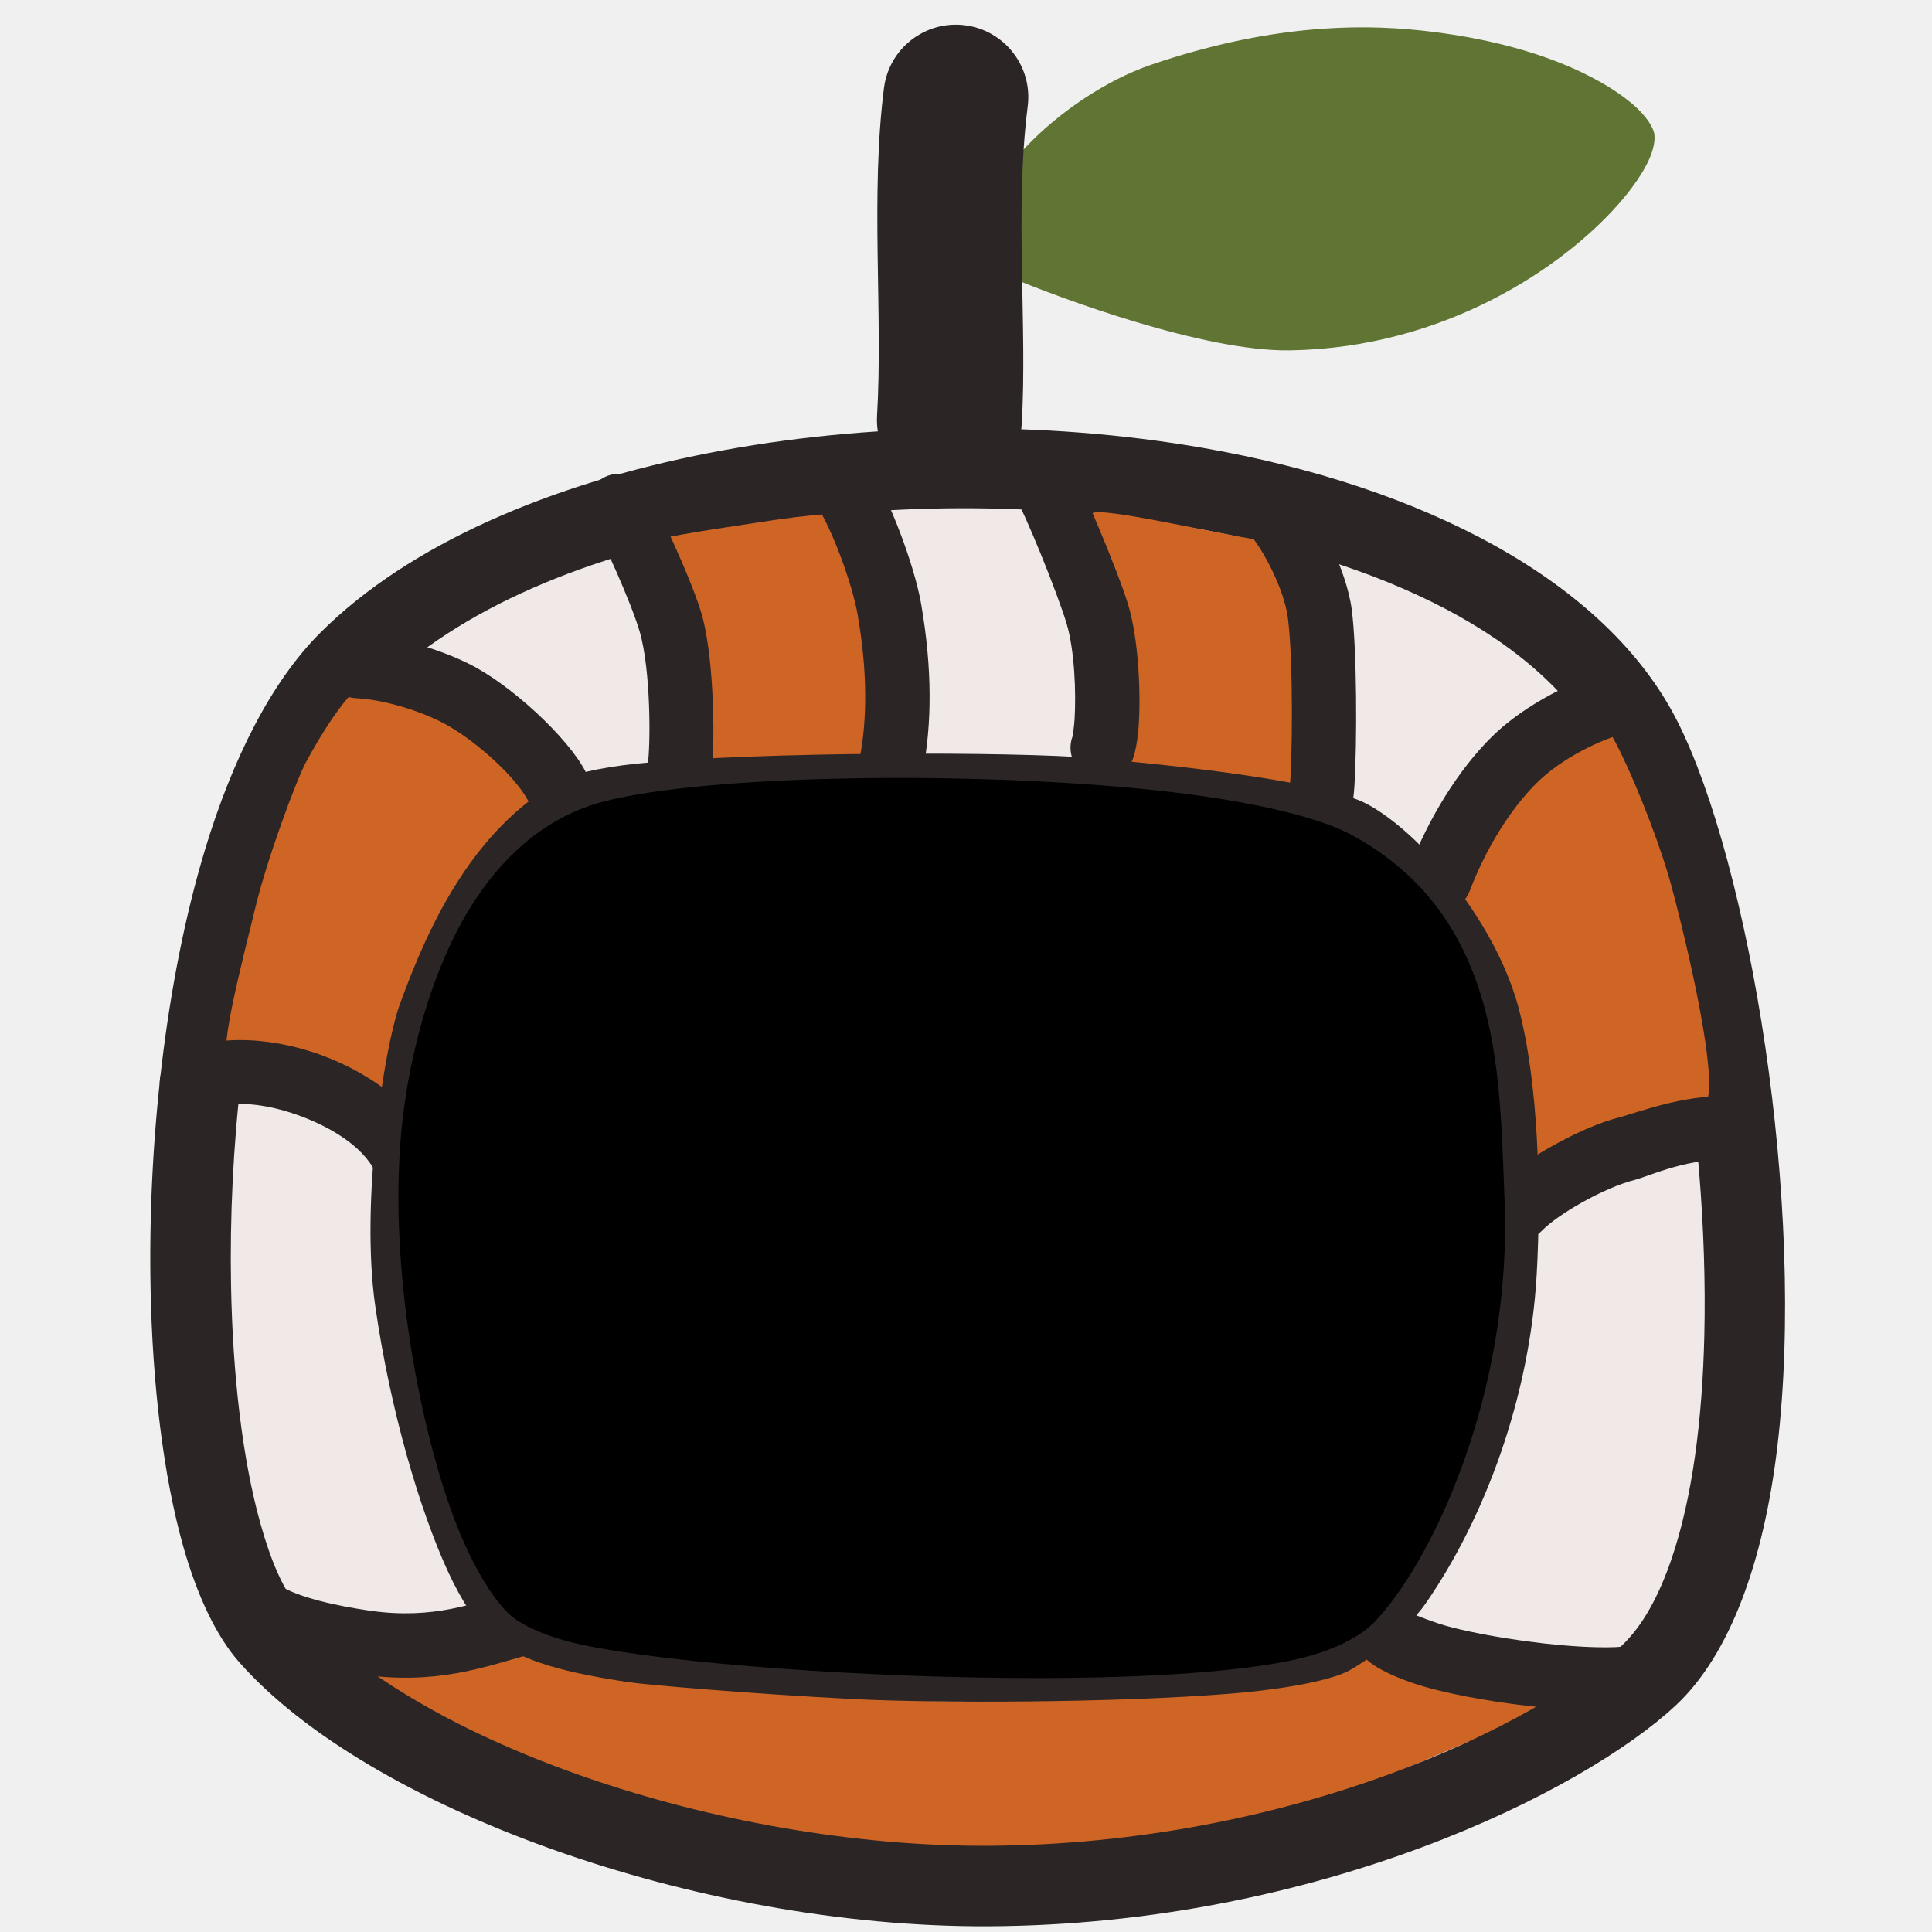
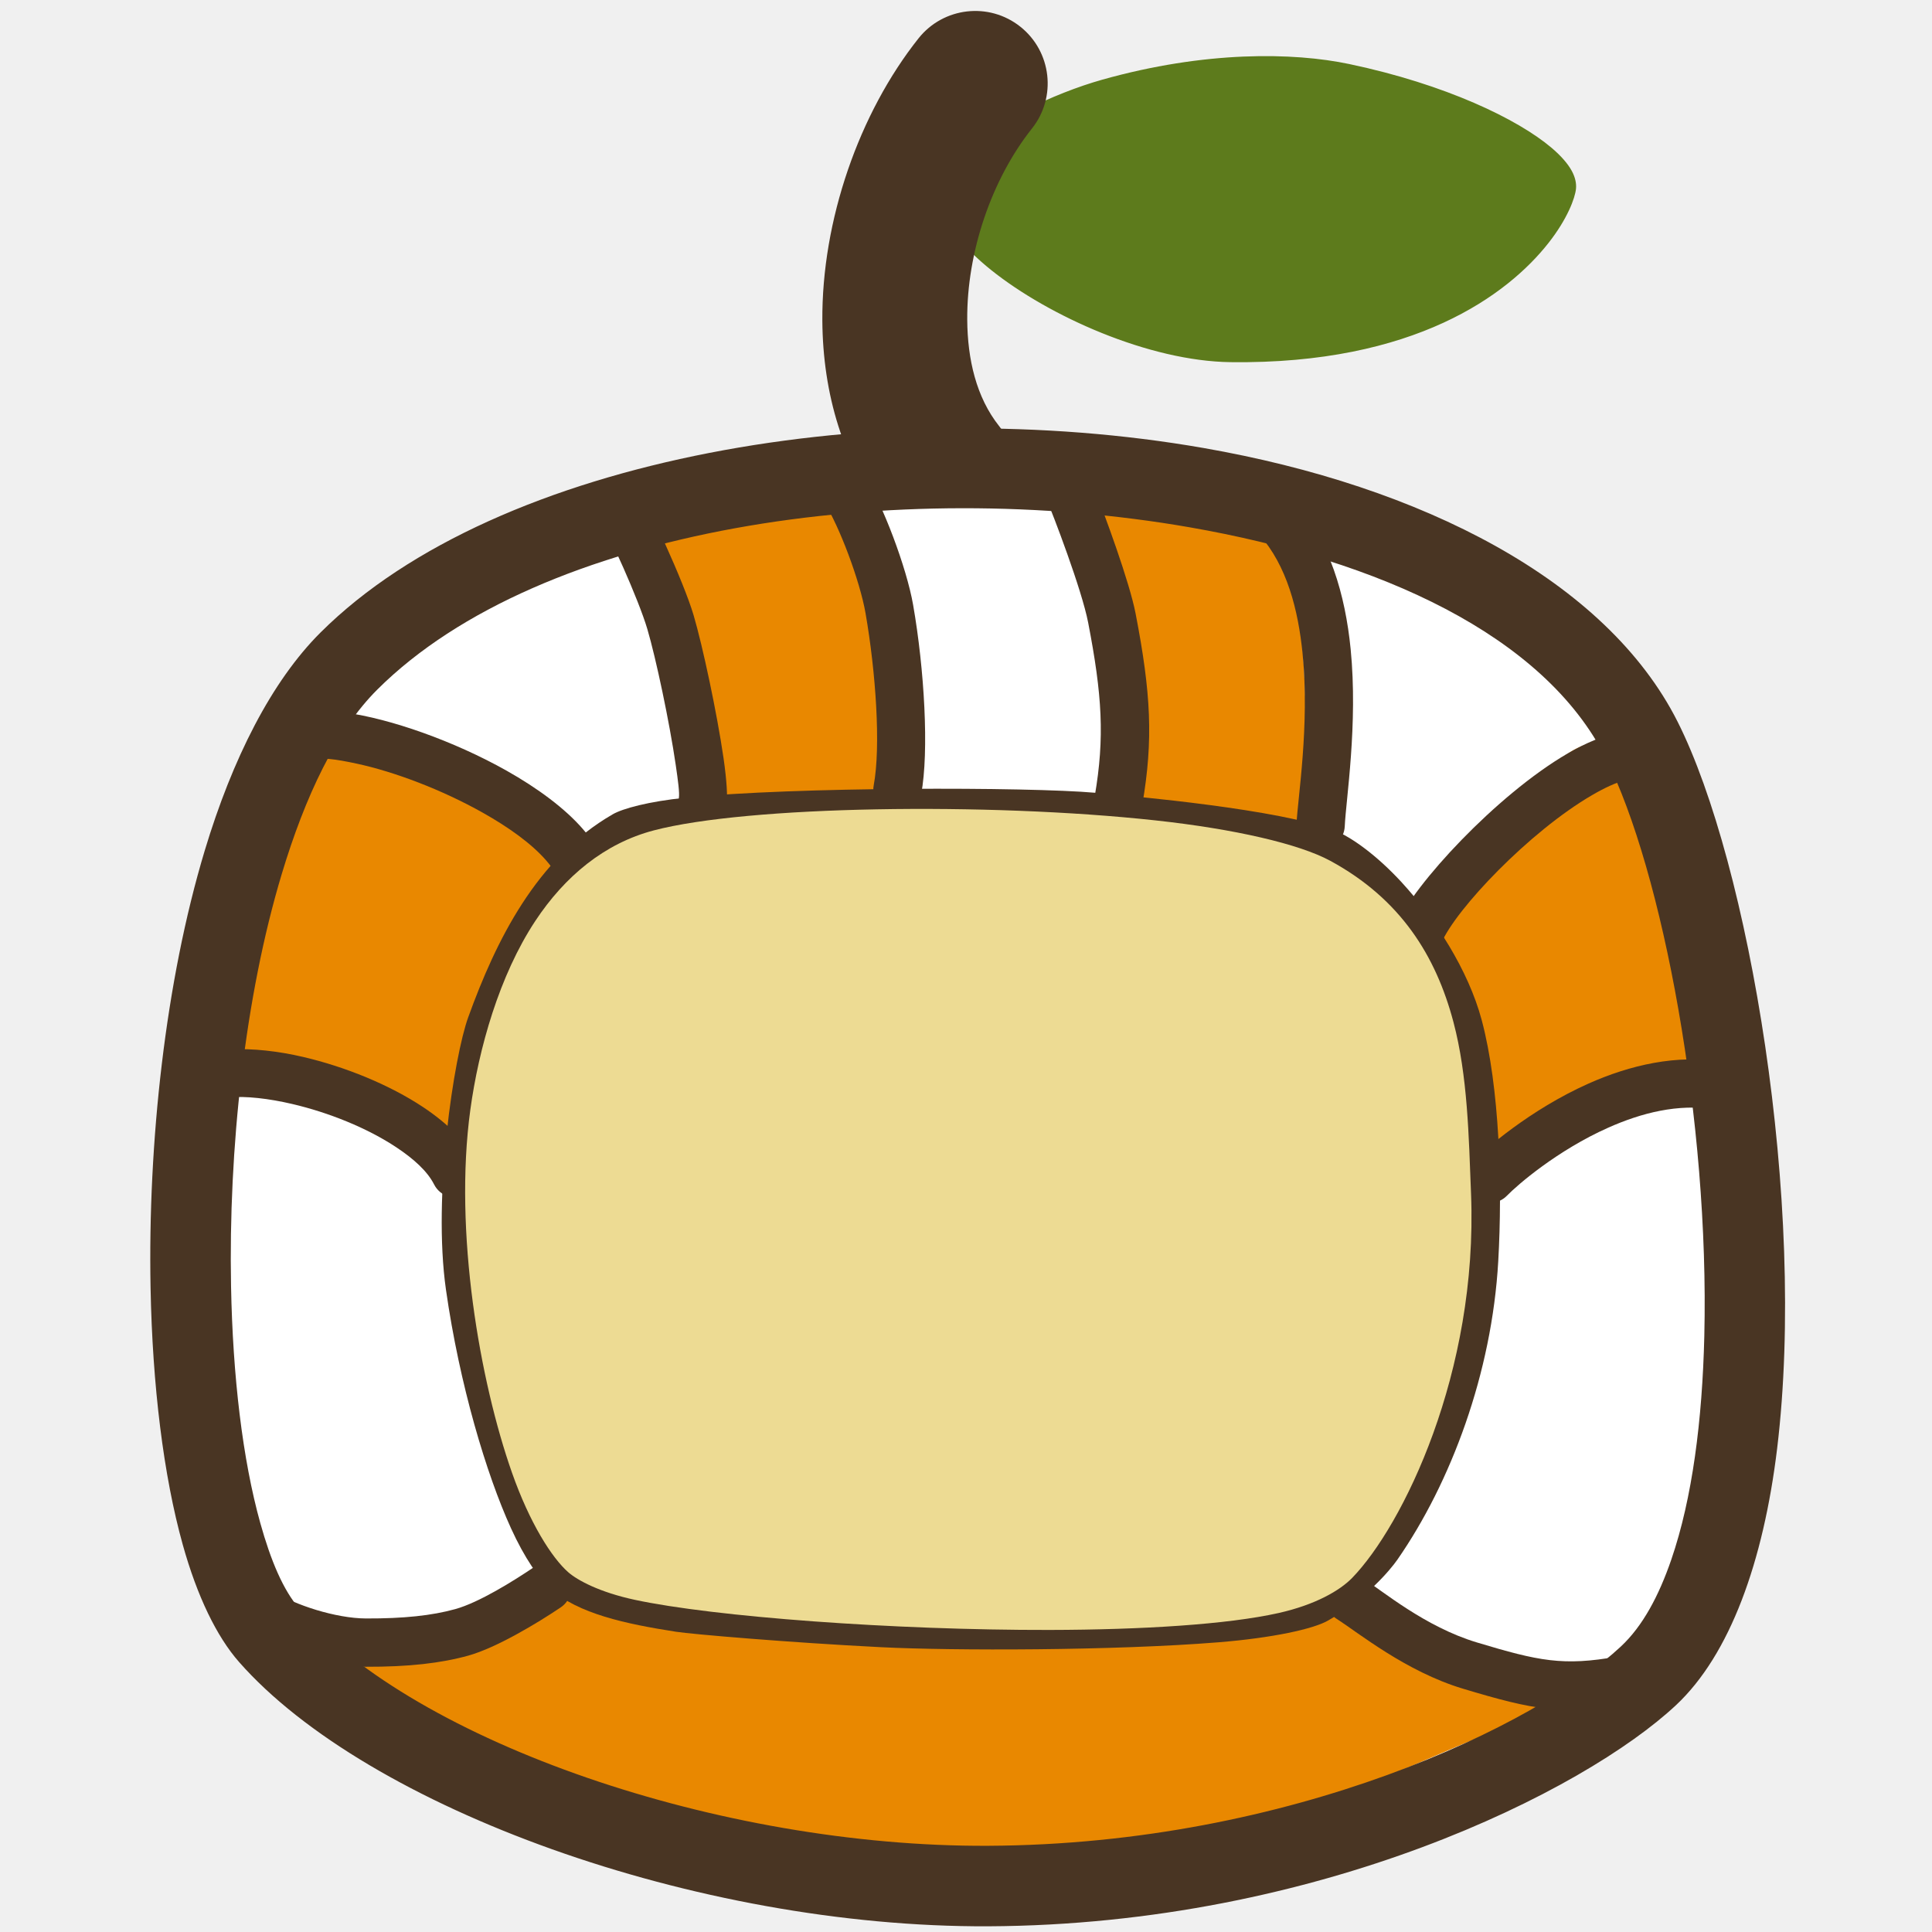
<svg xmlns="http://www.w3.org/2000/svg" xml:space="preserve" style="fill-rule:evenodd;clip-rule:evenodd;stroke-linejoin:round;stroke-miterlimit:2" viewBox="0 0 240 240">
+   <path d="M1288.03 364.478c-121.3 7.598-290.485-58.047-311.248-104.862-17.236-38.863 83.088-90.286 151.868-111.623 105.36-32.683 197.97-38.227 257.56-32.475 147.19 14.208 244.29 56.896 244.08 80.684-.22 24.477-68.14 151.105-342.26 168.276Z" style="fill:#5d7b1c" transform="matrix(.11477 .01029 -.01263 .1409 9.652 -21.12)" />
+   <path d="M1289.03 375.05c-87.59 5.487-199.45-25.888-265.99-61.868-30.572-16.532-51.612-34.429-58.501-49.963-6.528-14.718-1.006-31.134 14.098-47.253 29.103-31.064 95.183-62.31 145.383-77.883 107.87-33.461 202.71-38.984 263.72-33.095 105.89 10.221 186.43 35.101 225.22 57.304 11.35 6.497 19.41 12.94 24.14 18.758 4.38 5.395 6.25 10.585 6.21 15.228-.08 8.261-6.33 27.086-24.32 49.605-38.53 48.218-131.87 116.759-329.96 129.167Zm-1.99-21.145c185.67-11.63 274.02-74.396 310.12-119.59 14-17.518 20.06-31.762 20.11-38.189.02-1.616-1.56-3.186-3.46-5.115-3.56-3.628-8.93-7.422-15.81-11.366-36.71-21.006-113.14-43.927-213.32-53.597-58.17-5.614-148.55-.049-251.4 31.854-39.78 12.341-90.58 35.026-121.2 59.369-9.31 7.398-16.712 14.878-20.9 22.293-3.207 5.679-4.476 11.217-2.155 16.449 5.569 12.558 23.695 26.135 48.415 39.5 62.47 33.777 167.36 63.543 249.6 58.392Z" style="fill:#5d7b1c" transform="matrix(.11477 .01029 -.01263 .1409 9.652 -21.12)" />
+   <path d="M979.272 77.94c1.934-12.471 5.479-14.55 7.913-4.641s2.839 28.078.906 40.549c-3.127 20.16-5.071 49.143-5.033 76.22.022 15.688.699 30.834 2.479 42.324 1.933 12.473 1.526 30.642-.908 40.547-2.434 9.905-5.98 7.819-7.913-4.654-3.295-21.265-4.881-48.768-4.921-77.804-.056-40.005 2.858-82.755 7.477-112.541Z" style="fill:#493523" transform="matrix(1.59803 0 0 .31186 -1450.803 -19.544)" />
  <g transform="matrix(.25413 0 0 .25413 -166.74 -8.307)">
-     <path d="M826.689 355.803c-91.934 91.579-98.175 408.993-38.941 476.309 60.003 68.191 214.392 123.141 351.382 122.511 155.43-.714 279.95-62.681 322.81-102.788 79.28-74.187 44.83-361.859-3.33-457.476-81.42-161.651-492.873-177.064-631.921-38.556Z" style="fill:#f1e8e8" />
+     <path d="M826.689 355.803c-91.934 91.579-98.175 408.993-38.941 476.309 60.003 68.191 214.392 123.141 351.382 122.511 155.43-.714 279.95-62.681 322.81-102.788 79.28-74.187 44.83-361.859-3.33-457.476-81.42-161.651-492.873-177.064-631.921-38.556Z" style="fill:#fff" />
    <clipPath id="a">
      <path d="M826.689 355.803c-91.934 91.579-98.175 408.993-38.941 476.309 60.003 68.191 214.392 123.141 351.382 122.511 155.43-.714 279.95-62.681 322.81-102.788 79.28-74.187 44.83-361.859-3.33-457.476-81.42-161.651-492.873-177.064-631.921-38.556Z" />
    </clipPath>
    <g clip-path="url(#a)">
-       <path d="M911.94 841.62c-1.347-.861-47.922 7.999-64.003 3.979-12.61-3.153-26.813-5.313-38.537-9.221-1.324-.441-9.249-2.622-9.112-2.45 3.28 4.108 21.542 21.092 31.026 26.671 11.131 6.548 21.838 13.928 33.117 20.207 19.529 10.871 42.352 21.555 63.389 28.963 28.098 9.895 51.238 15.83 74.9 21.405 27.54 6.489 45.96 3.493 72.36 6.59 22.82 2.678 145.61-3.364 161.43-6.526 36.19-7.235 50.53-14.584 82.8-24.835 14.12-4.484 40.39-16.479 54-22.072 29.51-12.135 29.1-15.711 48.43-26.168 3.84-2.074-86.12-16.83-96.56-15.437-25.77 3.435-60.54 13.829-86.35 17.196-24.51 3.197-43.62.844-68.3 2.607-43.41 3.101-92.98 2.286-135.65-4.45-16.13-2.548-32.12.646-48.333-1.381-22.601-2.825-73.661-11.544-74.607-15.078Z" style="fill:#cf6525" />
+       <path d="M928.557 812.936c-8.284.231-68.611 37.543-84.692 33.523-12.61-3.152-10.006 2.831-9.505 4.382 3.966 12.29 76.659 46.159 97.695 53.567 28.099 9.895 49.676 16.817 73.335 22.392 27.54 6.489 43.29 7.867 69.69 10.964 22.82 2.678 145.61-3.364 161.43-6.526 36.19-7.235 50.53-14.584 82.8-24.835 14.12-4.484 40.39-16.479 54-22.072 29.51-12.135 23.51-5.776 40.93-19.184 9.59-7.386-22.36-8.229-47.78-13.834-21.05-4.64-41.35-39.986-45.56-37.357-11.16 6.971-100.24 15.002-185.18 24.439-24.57 2.729-190.46-25.924-207.163-25.459Z" style="fill:#e98800" transform="matrix(1 0 0 1 .002 0)" />
+       <path d="M770.719 293.412c-7.718 1.385 10.428 88.329 5.854 112.047-1.631 8.456 32.781 13.029 79.604 22.328 16.713 3.319 63.627 6.323 76.903.898 10.356-4.232 6.501-17.895 2.752-33.449-6.61-27.421-25.729-70.469-35.067-80.162-7.813-8.109-39.126 2.667-69.36-4.749-33.36-8.183-52.642-18.356-60.686-16.913Z" style="fill:#e98800" transform="rotate(-116.094 1177.66 255.64)" />
+       <path d="M914.065 293.431c-7.51 15.356-10.279 131.739-9.152 132.561 9.619 7.003 72.91-3.482 97.717-10.138 25.31-6.794 80.28-19.909 75.59-26.444-.25-.358.89-10.037 1.31-21.335.92-24.632 7.04-99.109 2.87-97.978-31.64 8.598-38.95 16.93-78.49 23.02-37.84 5.828-82.375-14.958-89.845.314Z" style="fill:#e98800" transform="rotate(119.041 903.152 363.732) skewX(8.007)" />
+       <path d="M854.913 353.219c.838 4.491 18.641 41.084 23.823 75.199 4.015 26.433.412 75.399 3.848 81.877 3.884 7.322 78.833 13.841 100.013 13.685 5.788-.043 4.262-80.533.614-107.677-4.377-32.563-15.833-47.446-19.804-47.94-8.736-1.088-23.514-6.937-41.421-9.884-31.17-5.131-67.517-7.641-67.073-5.26Z" style="fill:#e98800" transform="matrix(.82904 0 0 .92015 476.93 -41.696)" />
+       <path d="M845.069 368.554c2.977 9.452 19.264 29.101 26.665 57.38 5.372 20.526 8.345 57.125 8.91 58.907 1.013 3.201 82.781 3.918 101.233-2.159 8.087-2.664 4.096-36.397 1.534-64.13-2.872-31.104-16.823-64.596-20.859-64.413-25.008 1.128-45.042 3.882-70.445 6.698-5.559.616-47.524 6.176-47.038 7.717Z" style="fill:#e98800" transform="matrix(.80711 0 0 1.08156 290.889 -100.657)" />
    </g>
-     <path d="M812.804 341.864c86.982-86.644 275.826-117.351 431.626-90.183 106.61 18.592 196.9 64.63 231.75 133.827 34.82 69.125 63.13 235.381 48.64 355.229-6.68 55.218-23.03 100.754-49.44 125.464-44.67 41.804-174.15 107.352-336.16 108.097-142.963.657-303.622-58.023-366.243-129.189-10.991-12.491-20.492-32.192-27.5-57.272-9.433-33.765-14.855-77.945-15.759-125.719-1.341-70.857 7.214-149.67 26.468-213.606 13.552-45.002 32.643-82.766 56.618-106.648Zm27.771 27.879c-20.155 20.076-35.319 52.285-46.711 90.115-18.162 60.311-26.069 134.676-24.804 201.515.833 44.024 5.623 84.761 14.316 115.875 5.077 18.173 11.178 32.816 19.142 41.867 57.387 65.217 205.512 116.436 336.522 115.833 148.85-.684 268.41-59.069 309.46-97.479 10.63-9.945 18.47-24.667 24.57-42.378 10.34-30.07 15.17-68.282 16.15-109.268 2.5-104.574-20.21-227.091-48.18-282.614-30.29-60.127-110.73-96.608-203.37-112.763-143.08-24.95-317.218-.272-397.095 79.297Z" style="fill:#2b2525" />
-     <path d="M764.891 307.071c-7.718 1.385-14.206 49.572-11.584 63.917 3.097 16.942 2.678 22.817 2.922 25.211.873 8.568 55.485 23.005 102.308 32.304 16.713 3.32 47.434 6.516 71.878 6.468 20.08-.04 37.534-5.944 36.478-6.585-.379-.23 3.839-8.736-2.438-35.487-7.205-30.71-50.865-60.881-54.91-60.817-23.682.375-129.32-27.763-144.654-25.011Z" style="fill:#cf6525" transform="rotate(-116.093 1177.659 255.64)" />
-     <path d="M902.571 320.208c-1.679-.792-32.744 51.216-30.887 75.602.873 11.466.247 23.164 1.375 23.985 9.618 7.004 28.724 9.157 53.097 9.005 9.718-.06 51.667-6.29 76.474-12.946 25.31-6.794 80.28-19.909 75.59-26.444-.25-.358.89-10.037 1.31-21.335.92-24.632 22.01-60.516 7.6-58.972-3.3.354-47.2 16.289-86.74 22.379-37.841 5.827-83.953-4.725-97.819-11.274Z" style="fill:#cf6525" transform="rotate(119.041 903.153 363.734) skewX(8.007)" />
-     <path d="M860.298 354.69c8.845 10.188 20.118 111.629 17.531 127.909-2.181 13.733 106.721 23.007 101.794 20.013-.379-.23 4.36-60.034.711-87.178-4.376-32.563-17.367-47.181-21.339-47.675-23.941-2.982-104.97-20.296-98.697-13.069Z" style="fill:#cf6525" transform="matrix(.82905 0 0 .92015 476.929 -41.696)" />
-     <path d="M845.069 368.554c2.977 9.452 19.264 29.101 26.665 57.38 5.372 20.526-2.303 37.771-1.739 39.553 1.014 3.201 64.923 1.176 74.977.646 7.036-.37 34.741 2.287 29.814-.706-.379-.231 8.778-21.644 2.502-48.394-7.205-30.711-13.584-61.908-17.619-61.725-25.008 1.128-41.129 3.394-66.532 6.209-5.559.616-48.554 5.496-48.068 7.037Z" style="fill:#cf6525" transform="matrix(.80711 0 0 1.08156 290.889 -100.657)" />
-     <path d="M1346.03 821.305c1.01.43 11.39 4.809 20.22 7 21.12 5.238 49.92 9.107 69.91 9.566 6.83.157 12.4.115 15.61-.852 8.32-2.5 17.11 2.225 19.61 10.545 2.5 8.319-2.23 17.103-10.55 19.603-15.33 4.608-67.74.231-102.16-8.309-17.74-4.4-30.95-10.833-35.59-16.015-5.79-6.474-5.24-16.433 1.23-22.226 6.29-5.625 15.86-5.267 21.72.688ZM1374.54 468.213c-3.09 8.119-12.19 12.202-20.31 9.112-8.12-3.089-12.2-12.189-9.11-20.309 9.3-24.434 24.04-48.207 40.22-64.173 16.03-15.824 40.99-28.184 59.08-32.813 8.41-2.154 16.99 2.93 19.15 11.346 2.15 8.416-2.93 16.997-11.35 19.151-13.69 3.503-32.63 12.746-44.77 24.721-13.32 13.146-25.25 32.847-32.91 52.965Z" style="fill:#2b2525" />
-     <path d="M1337.07 452.348c-4.71 7.304-14.45 9.417-21.76 4.715-7.3-4.703-9.42-14.451-4.71-21.755 7.83-12.176 33.49-35.525 52.95-44.735 7.09-3.352 33.1-20.027 56.32-20.934 8.68-.339 16 6.433 16.34 15.114.34 8.68-6.43 16.003-15.11 16.342-18.39.718-38.47 15.278-44.08 17.933-14.61 6.912-34.07 24.182-39.95 33.32Z" style="fill:#2b2525" transform="rotate(11.219 447.354 913.806)" />
-     <path d="M774.723 833.479c-7.206-4.852-9.117-14.642-4.265-21.847 4.851-7.206 14.641-9.118 21.847-4.266 9.594 6.46 30.391 10.634 44.796 12.679 31.068 4.409 50.8-3.766 69.276-8.933 8.366-2.339 17.057 2.554 19.397 10.92 2.339 8.366-2.554 17.058-10.92 19.397-21.89 6.121-45.367 15.007-82.176 9.783-18.753-2.661-45.465-9.324-57.955-17.733ZM942.484 410.137c3.93 7.748.83 17.228-6.918 21.157-7.747 3.93-17.227.83-21.157-6.918-6.298-12.418-27.795-31.516-43.242-39.093-12.718-6.239-29.088-10.735-40.971-11.29-8.678-.404-15.394-7.778-14.989-16.456.405-8.677 7.778-15.394 16.456-14.989 15.462.721 36.82 6.355 53.368 14.472 20.734 10.171 49 36.449 57.453 53.117Z" style="fill:#2b2525" />
-     <path d="M994.518 294.73c-4.686-7.315-2.551-17.058 4.764-21.744 7.318-4.686 17.058-2.551 21.738 4.764 8.91 13.901 20.97 45.665 24.25 64.461 5.62 32.211 5.12 59.095 1.1 80.551-1.6 8.538-9.83 14.172-18.37 12.572-8.54-1.599-14.17-9.83-12.57-18.368 3.46-18.473 3.66-41.616-1.17-69.348-2.69-15.407-12.44-41.493-19.742-52.888Z" style="fill:#2b2525" transform="matrix(1 0 0 1 61.09 -14.473)" />
-     <path d="M980.618 295.923c-5.242-6.926-3.875-16.806 3.052-22.049 6.926-5.243 16.81-3.875 22.05 3.051 4.62 6.107 22.64 44.778 27.68 61.868 6.71 22.705 6.67 67.807 4.82 79.413-1.36 8.579-9.43 14.436-18.01 13.07-8.58-1.366-14.44-9.439-13.07-18.018 1.52-9.58 1.61-46.808-3.93-65.549-4.206-14.246-18.739-46.695-22.592-51.786Z" style="fill:#2b2525" transform="matrix(1 0 0 1 -34.444 -6.426)" />
-     <path d="M962.358 407.023c2.931 8.177-1.328 17.196-9.506 20.127-8.178 2.931-17.197-1.328-20.128-9.506-4.99-13.923-21.456-24.285-38.455-30.521-10.852-3.98-22.185-6.141-31.891-5.654-4.74.238-9.021.992-12.218 2.995-7.363 4.611-17.084 2.377-21.694-4.986-4.611-7.362-2.377-17.083 4.986-21.694 16.122-10.097 44.933-10.018 71.658-.215 26.194 9.609 49.558 27.999 57.248 49.454Z" style="fill:#2b2525" transform="translate(-91.873 190.88)" />
-     <path d="M1007.14 431.528c.03-.191.07-.437.09-.629 1.68-13.792 2.03-65.306-.66-85.568-1.91-14.349-11.842-31.852-15.366-36.507-5.242-6.926-3.875-16.806 3.052-22.049 6.924-5.243 16.804-3.876 22.054 3.051 4.95 6.542 18.79 31.193 21.47 51.359 2.59 19.543 2.63 65.879 1.32 86.445-.5 7.729-1.7 12.953-2.41 14.606-3.41 7.988-12.67 11.701-20.65 8.286-7.44-3.179-11.17-11.424-8.9-18.994Z" style="fill:#2b2525" transform="matrix(1 0 0 1 279.083 -10.652)" />
-     <path d="M1006.13 402.578c.09-.565.77-5.102.96-8.566.75-13.152-.04-33.302-3.88-46.303-4.263-14.438-21.098-56.064-25.002-61.223-5.243-6.927-3.876-16.807 3.051-22.05 6.926-5.242 16.806-3.875 22.051 3.051 4.57 6.038 25.1 54.408 30.09 71.306 4.73 16.011 6.04 40.795 5.12 56.991-.49 8.823-1.92 15.566-3.23 18.633-3.41 7.988-12.67 11.701-20.66 8.287-7.81-3.339-11.53-12.264-8.5-20.126Z" style="fill:#2b2525" transform="matrix(1 0 0 1 174.325 -10.069)" />
-     <path d="M917.803 399.97c23.163-13.365 237.317-14.306 289.407-9.706 24.25 2.141 111.17 9.3 144.38 22.189 19.08 7.406 62.72 54.055 74.98 100.127 10.65 40.02 12.07 98.678 9.5 143.852-3.72 65.484-27.61 129.369-58.76 174.299-3.8 5.482-15.72 19.036-34.32 29.786-25.35 14.649-204.16 16.141-267.9 12.928-57.27-2.887-117.934-8.02-127.528-9.513-25.641-3.99-50.265-7.251-64.439-19.924-17.197-15.376-44.838-90.154-56.537-172.04-7.851-54.947 4.455-136.12 12.641-158.752 15.366-42.482 36.343-88.877 78.576-113.246Z" style="fill:#cebaba" transform="matrix(.85453 0 0 .85453 156.55 93.3)" />
-     <path d="M903.995 376.039c6.173-3.562 22.24-7.829 45.01-10.14 69.745-7.078 218.115-6.912 260.635-3.157 25.53 2.254 116.97 10.381 151.95 23.954 10.01 3.888 25.82 15.219 41.46 32.245 20.58 22.416 41.75 54.689 50.22 86.536 11.29 42.438 13.11 104.62 10.39 152.523-4.03 70.821-29.95 139.882-63.64 188.474-4.81 6.938-19.67 24.36-43.21 37.965-9.19 5.311-34.79 10.753-68.6 13.478-66.4 5.35-169.13 5.41-214.51 3.122-58.56-2.952-120.576-8.28-130.385-9.806-31.551-4.91-61.166-11.034-78.607-26.628-6.906-6.174-15.846-19.015-24.314-37.611-15.542-34.13-32.537-90.77-41.16-151.118-8.51-59.561 5.138-147.526 14.011-172.058 17.472-48.304 42.729-100.071 90.75-127.779Zm425.835 460.168c13.29-7.822 22.03-17.258 24.78-21.218 28.61-41.27 50.46-99.979 53.88-160.126 2.41-42.444 1.38-97.578-8.62-135.18-6.24-23.441-22.37-46.868-37.52-63.367-8.2-8.927-15.5-16.067-20.76-18.105-31.45-12.206-113.85-18.398-136.81-20.425-35.8-3.162-149.56-3.587-222.396.901-23.185 1.429-48.749 5.449-52.082 5.983-35.544 21.252-51.991 61.719-65.094 97.944-7.498 20.731-18.463 95.113-11.271 145.446 6.682 46.771 18.773 91.12 30.956 122.266 6.35 16.233 11.526 28.508 16.646 33.086 4.111 3.676 10.005 5.395 16.464 7.077 10.303 2.681 21.943 4.297 33.807 6.143 9.379 1.459 68.69 6.397 124.67 9.219 43.85 2.211 143.13 2.157 207.29-3.014 20.5-1.652 44.18-6.262 46.06-6.63Z" style="fill:#2b2525" transform="matrix(.85453 0 0 .85453 156.55 93.3)" />
-     <path d="M958.915 455.014c69.474-18.271 294.266-12.88 342.812 13.444 57.595 31.224 56.108 94.109 58.39 151.927 3.358 85.19-30.823 158.578-54.87 183.395-30.532 31.498-355.496 15.323-378.662-5.027-21.41-18.809-53.596-133.602-41.722-220.666 6.531-47.89 27.75-110.896 74.052-123.073Z" />
-     <path d="M950.909 424.57c50.766-13.351 180.963-15.252 271.894-5.374 42.709 4.639 77.274 12.555 93.93 21.588 37.479 20.319 56.107 50.658 65.362 85.605 7.674 28.993 8.238 61.54 9.477 92.755 3.794 96.191-36.566 178.523-63.722 206.544-6.35 6.548-19.167 13.869-38.42 18.169-27.447 6.129-73.361 9.006-123.932 9.1-84.436.159-182.142-7.097-225.188-16.358-18.084-3.892-29.686-9.967-34.5-14.197-8.71-7.65-20.29-26.167-29.621-52.714-17.358-49.384-31.502-129.976-22.517-195.855 4.506-33.04 15.53-72.187 34.778-101.363 15.619-23.675 36.537-41.083 62.459-47.9Zm-4.126 348.871c32.668 9.72 133.023 16.718 218.595 16.558 35.344-.067 68.192-1.426 92.768-4.62 10.408-1.354 22.91-4.683 26.482-5.669 20.688-23.507 46.862-86.218 44.033-158.084-.863-21.817-1.034-44.407-4.554-65.536-4.017-24.16-12.536-46.487-37.377-59.96-12.476-6.762-38.753-10.87-70.72-14.343-83.3-9.047-202.583-8.558-249.089 3.672-14.787 3.89-24.32 17.189-31.925 32.046-10.298 20.11-16.119 44.133-18.942 64.836-7.639 56.01 4.773 124.483 19.532 166.47 3.32 9.445 8.76 20.054 11.197 24.63Z" />
+     <path d="M812.804 341.864c86.982-86.644 275.826-117.351 431.626-90.183 106.61 18.592 196.9 64.63 231.75 133.827 34.82 69.125 63.13 235.381 48.64 355.229-6.68 55.218-23.03 100.754-49.44 125.464-44.67 41.804-174.15 107.352-336.16 108.097-142.963.657-303.622-58.023-366.243-129.189-10.991-12.491-20.492-32.192-27.5-57.272-9.433-33.765-14.855-77.945-15.759-125.719-1.341-70.857 7.214-149.67 26.468-213.606 13.552-45.002 32.643-82.766 56.618-106.648Zm27.771 27.879c-20.155 20.076-35.319 52.285-46.711 90.115-18.162 60.311-26.069 134.676-24.804 201.515.833 44.024 5.623 84.761 14.316 115.875 5.077 18.173 11.178 32.816 19.142 41.867 57.387 65.217 205.512 116.436 336.522 115.833 148.85-.684 268.41-59.069 309.46-97.479 10.63-9.945 18.47-24.667 24.57-42.378 10.34-30.07 15.17-68.282 16.15-109.268 2.5-104.574-20.21-227.091-48.18-282.614-30.29-60.127-110.73-96.608-203.37-112.763-143.08-24.95-317.218-.272-397.095 79.297Z" style="fill:#493523" />
+     <path d="M1309.62 824.101c-5.5-3.5-7.12-10.803-3.62-16.298 3.5-5.496 10.8-7.117 16.3-3.618 9.49 6.045 30.34 23.711 55.69 31.341 30.27 9.112 42.15 11.664 68.77 6.933 6.41-1.141 12.54 3.142 13.68 9.556 1.14 6.415-3.14 12.549-9.55 13.689-30.84 5.48-44.65 2.985-79.71-7.57-27.9-8.399-51.11-27.379-61.56-34.033ZM1360.64 493.734c-2.55 5.998-9.48 8.802-15.48 6.258-6-2.544-8.8-9.479-6.26-15.477 8.11-19.119 48.51-63.111 83.48-83.507 17.76-10.359 34.61-14.169 46.28-9.955 6.12 2.214 9.3 8.986 7.09 15.114-2.22 6.128-8.99 9.305-15.12 7.091-2.62-.947-5.77-.437-9.28.504-5.28 1.418-11.06 4.133-17.07 7.641-30.58 17.83-66.55 55.617-73.64 72.331Z" style="fill:#493523" transform="matrix(1 0 0 1 .002 0)" />
+     <path d="M1317.02 438.822c-3.52 5.478-10.84 7.062-16.31 3.536-5.48-3.527-7.07-10.838-3.54-16.316 4.41-6.844 22.6-30.57 48.37-48.746 17.89-12.616 39.35-22.449 62.26-23.101 6.51-.186 11.95 4.951 12.13 11.464.19 6.513-4.95 11.951-11.46 12.136-18.21.518-35.1 8.768-49.32 18.795-22.39 15.789-38.3 36.287-42.13 42.232Z" style="fill:#493523" transform="rotate(11.219 447.359 913.805)" />
+     <path d="M776.921 830.215c-5.405-3.639-6.838-10.981-3.199-16.386 3.638-5.404 10.98-6.838 16.385-3.199 9.629 6.484 30.224 13.14 44.826 13.194 18.514.068 32.227-1.395 43.724-4.574 11.65-3.222 28.521-13.788 38.356-20.417 5.402-3.642 12.745-2.212 16.387 3.19 3.642 5.403 2.212 12.745-3.191 16.387-11.552 7.788-31.574 19.811-45.258 23.595-13.18 3.645-28.882 5.507-50.105 5.428-18.885-.07-45.472-8.834-57.925-17.218ZM953.316 462.899c.757 6.471-3.882 12.339-10.353 13.096-6.471.758-12.34-3.881-13.097-10.352-.481-4.11-3.1-8.117-6.653-12.221-7.231-8.354-18.442-16.343-31.081-23.46-19.859-11.184-43.271-20.077-61.834-24.034-9.853-2.1-17.947-3.392-22.372-1.409-5.946 2.664-12.936 0-15.6-5.945-2.664-5.946-.001-12.936 5.945-15.601 5.783-2.591 15.162-3.491 26.751-1.931 21.693 2.92 52.911 13.828 78.696 28.348 15.262 8.595 28.613 18.492 37.346 28.58 7.092 8.193 11.292 16.724 12.252 24.929Z" style="fill:#493523" transform="matrix(1 0 0 1 .002 0)" />
+     <path d="M997.831 292.608c-3.514-5.487-1.913-12.794 3.569-16.308 5.49-3.515 12.8-1.914 16.31 3.572 8.71 13.588 20.48 44.642 23.68 63.015 5.48 31.395 7.85 71.567 3.93 92.48-1.2 6.404-7.37 10.629-13.77 9.429-6.41-1.199-10.63-7.372-9.43-13.776 3.56-19.017.99-55.529-3.99-84.078-2.75-15.83-12.8-42.626-20.299-54.334Z" style="fill:#493523" transform="matrix(1 0 0 1 61.091 -14.473)" />
+     <path d="M983.756 293.549c-3.932-5.195-2.907-12.605 2.288-16.537 5.195-3.932 12.605-2.907 16.536 2.288 4.53 5.98 22.11 43.873 27.05 60.607 4.39 14.857 11.4 47.69 14.61 69.775 1.58 10.897 2.08 19.54 1.48 23.287-1.03 6.435-7.08 10.827-13.52 9.803-6.43-1.024-10.82-7.08-9.8-13.514.42-2.609-.42-8.59-1.52-16.179-3.06-21.042-9.71-52.329-13.89-66.484-4.32-14.602-19.285-47.829-23.234-53.046Z" style="fill:#493523" transform="matrix(1 0 0 1 -34.443 -6.426)" />
+     <path d="M981.229 410.088c2.947 5.811.621 12.921-5.19 15.868-5.811 2.946-12.921.621-15.867-5.19-3.33-6.566-10.098-12.583-18.404-18.104-14.272-9.484-33.121-17.047-50.944-21.207-11.463-2.675-22.485-3.963-31.494-3.227-4.526.37-8.442 1.137-11.259 2.901-5.522 3.458-12.812 1.782-16.27-3.739-3.458-5.522-1.783-12.813 3.739-16.271 12.234-7.661 35.636-8.494 60.65-2.656 20.533 4.793 42.205 13.609 58.646 24.536 12.169 8.088 21.515 17.469 26.393 27.089Z" style="fill:#493523" transform="matrix(1 0 0 1 -91.872 190.88)" />
+     <path d="M992.558 304.618c-4.335-4.864-3.905-12.332.959-16.667 4.864-4.335 12.333-3.905 16.663.959 16.78 18.828 24.46 45.174 27.08 71.705 3.63 36.725-2.29 73.531-2.88 86.652-.3 6.508-5.82 11.554-12.33 11.259-6.51-.294-11.55-5.817-11.26-12.326.57-12.608 6.47-47.969 2.98-83.261-2.13-21.48-7.63-43.077-21.212-58.321Z" style="fill:#493523" transform="matrix(1 0 0 1 279.083 -10.652)" />
+     <path d="M992.803 285.498c-2.788-5.052-1.517-11.524 3.217-15.108 5.2-3.932 12.6-2.906 16.54 2.289.31.417 1.95 3.359 3.9 8.25 5.32 13.297 17.45 46.283 20.42 61.645 7.55 39.025 8.72 61.85 3.33 93.286-1.11 6.422-7.21 10.741-13.64 9.639-6.42-1.102-10.74-7.21-9.63-13.632 4.9-28.583 3.62-49.329-3.24-84.812-3.1-16.061-17.139-52.798-20.631-60.952a51.064 51.064 0 0 0-.266-.605Z" style="fill:#493523" transform="matrix(1 0 0 1 174.325 -10.069)" />
+     <path d="M917.803 399.97c23.163-13.365 237.317-14.306 289.407-9.706 24.25 2.141 111.17 9.3 144.38 22.189 19.08 7.406 62.72 54.055 74.98 100.127 10.65 40.02 12.07 98.678 9.5 143.852-3.72 65.484-27.61 129.369-58.76 174.299-3.8 5.482-15.72 19.036-34.32 29.786-25.35 14.649-204.16 16.141-267.9 12.928-57.27-2.887-117.934-8.02-127.528-9.513-25.641-3.99-50.265-7.251-64.439-19.924-17.197-15.376-44.838-90.154-56.537-172.04-7.851-54.947 4.455-136.12 12.641-158.752 15.366-42.482 36.343-88.877 78.576-113.246Z" style="fill:#cebaba" transform="translate(263.553 144.422) scale(.76693)" />
+     <path d="M902.418 373.306c6.349-3.664 22.849-8.17 46.269-10.546 69.903-7.095 218.613-6.925 261.233-3.162 25.68 2.268 117.63 10.505 152.81 24.156 10.29 3.994 26.58 15.564 42.64 33.053 20.9 22.754 42.35 55.532 50.95 87.859 11.36 42.714 13.23 105.299 10.49 153.513-4.06 71.431-30.22 141.083-64.2 190.093-4.93 7.104-20.12 24.969-44.22 38.899-9.37 5.416-35.45 11.112-69.93 13.891-66.53 5.361-169.45 5.421-214.92 3.129-58.7-2.959-120.877-8.31-130.711-9.84-32.227-5.015-62.41-11.466-80.224-27.393-7.106-6.353-16.37-19.522-25.083-38.657-15.631-34.325-32.74-91.285-41.411-151.979-8.586-60.087 5.215-148.828 14.167-173.577 17.712-48.969 43.458-101.349 92.14-129.439Zm426.122 459.995c12.56-7.46 20.86-16.345 23.47-20.111 28.33-40.85 49.94-98.968 53.33-158.506 2.39-42.132 1.41-96.864-8.52-134.19-6.11-22.96-21.96-45.883-36.8-62.044-7.77-8.466-14.59-15.364-19.57-17.297-31.25-12.128-113.13-18.209-135.95-20.224-35.72-3.155-149.24-3.571-221.922.908-22.466 1.384-47.213 5.174-51.042 5.773-34.642 20.93-50.54 60.633-63.36 96.077-7.42 20.515-18.231 94.121-11.115 143.927 6.644 46.501 18.658 90.596 30.771 121.563 6.101 15.598 10.891 27.484 15.81 31.882 3.773 3.373 9.23 4.833 15.156 6.376 10.208 2.657 21.742 4.249 33.497 6.078 9.354 1.456 68.505 6.372 124.345 9.187 43.76 2.206 142.84 2.152 206.88-3.008 19.76-1.593 42.55-5.916 45.02-6.391Z" style="fill:#493523" transform="translate(263.553 144.422) scale(.76693)" />
+     <path d="M938.959 423.292c81.301-21.382 344.361-15.073 401.171 15.732 67.4 36.54 65.66 110.13 68.33 177.791 3.93 99.692-36.07 185.575-64.21 214.616-35.73 36.86-416.016 17.932-443.125-5.883-25.055-22.01-62.72-156.346-48.825-258.231 7.643-56.042 32.473-129.775 86.659-144.025Z" style="fill:#eddb93" transform="translate(263.553 144.422) scale(.76693)" />
+     <path d="M928.519 383.596c59.694-15.699 212.781-18.017 319.711-6.403 50.69 5.507 91.69 15.025 111.47 25.747 45.02 24.408 67.43 60.821 78.55 102.8 9.06 34.215 9.77 72.62 11.22 109.457 4.5 114.038-43.55 211.581-75.75 244.801-7.79 8.033-23.45 17.164-47.07 22.439-32.31 7.217-86.38 10.64-145.93 10.751-99.15.186-213.874-8.362-264.419-19.238-22.186-4.774-36.359-12.376-42.266-17.565-10.497-9.221-24.608-31.456-35.855-63.454-20.488-58.286-37.154-153.407-26.55-231.161 5.352-39.24 18.496-85.717 41.356-120.368 18.873-28.608 44.21-49.568 75.533-57.806Zm-1.447 407.881c25.046 3.171 160.788 19.793 253.488 19.619 41.16-.077 79.4-1.652 108.03-5.372 11.17-1.451 24.5-4.85 29.1-6.07 23.68-27.594 52.98-99.269 49.75-181.22-1-25.356-1.18-51.612-5.27-76.168-4.49-27.011-13.82-52.096-41.6-67.159-14.32-7.762-44.51-12.315-81.21-16.301-96.97-10.533-235.83-10.054-289.962 4.183-16.19 4.257-26.358 19.084-34.686 35.349-11.834 23.114-18.497 50.731-21.742 74.525-8.85 64.886 5.56 144.206 22.657 192.846 3.327 9.466 8.493 20.011 11.445 25.768Z" style="fill:#eddb93" transform="translate(263.553 144.422) scale(.76693)" />
  </g>
-   <path d="M980.823 306.183c-13.9-5.318-15.773-29.661-14.421-42.255 4.073-37.936 77.508-98.678 146.288-120.015 105.36-32.682 186.69-34.445 246.27-28.694 147.19 14.208 207.33 66.331 209.13 79.702 4.58 33.993-127.8 170.065-329.92 172.97-79.25 1.139-212.05-44.381-257.347-61.708Z" style="fill:#607533" transform="matrix(.1328 0 0 .14548 -4.218 -11.497)" />
-   <path d="M976.458 315.692c-8.324-3.184-14.418-10.451-17.823-19.8-3.919-10.761-4.406-24.291-3.474-32.97 1.807-16.832 15.293-38.043 36.466-58.554 29.793-28.857 74.493-56.898 117.433-70.218 107.42-33.32 190.34-35.048 251.09-29.184 106.35 10.266 168.53 40.105 196.99 61.581 15.2 11.47 21.47 21.956 22.16 27.116.73 5.439-.7 12.933-5.07 21.751-5.27 10.62-14.92 23.855-28.71 38.13-51.48 53.295-161.74 122.566-307.17 124.656-80.62 1.159-215.81-44.88-261.892-62.508Zm580.462-119.097c-.66-.869-6.49-8.358-14.17-14.154-26.68-20.135-85.26-47.343-184.97-56.968-58.43-5.639-138.15-3.841-241.45 28.203-39.6 12.284-80.79 38.219-108.26 64.835-17.009 16.473-28.976 32.904-30.427 46.422-.691 6.434-.478 16.476 2.427 24.453 1.151 3.158 2.307 6.212 5.118 7.287C1029.7 313.7 1160.12 358.7 1237.99 357.581c137.53-1.977 241.9-67.276 290.59-117.676 11.96-12.39 20.5-23.778 25.07-32.995 2.08-4.191 3.45-7.646 3.27-10.315Z" style="fill:#607533" transform="matrix(.1328 0 0 .14548 -4.218 -11.497)" />
-   <path d="M976.579 97.706c.392-15.8 3.214-26.996 6.298-24.985 3.083 2.011 5.268 16.472 4.875 32.273-1.035 41.677-.014 87.356-.467 126.613-.183 15.9-2.851 28.046-5.954 27.107-3.103-.94-5.473-14.611-5.29-30.512.467-40.462-.529-87.539.538-130.496Z" style="fill:#2b2525" transform="matrix(1.59804 0 0 .31186 -1450.801 -19.544)" />
</svg>
